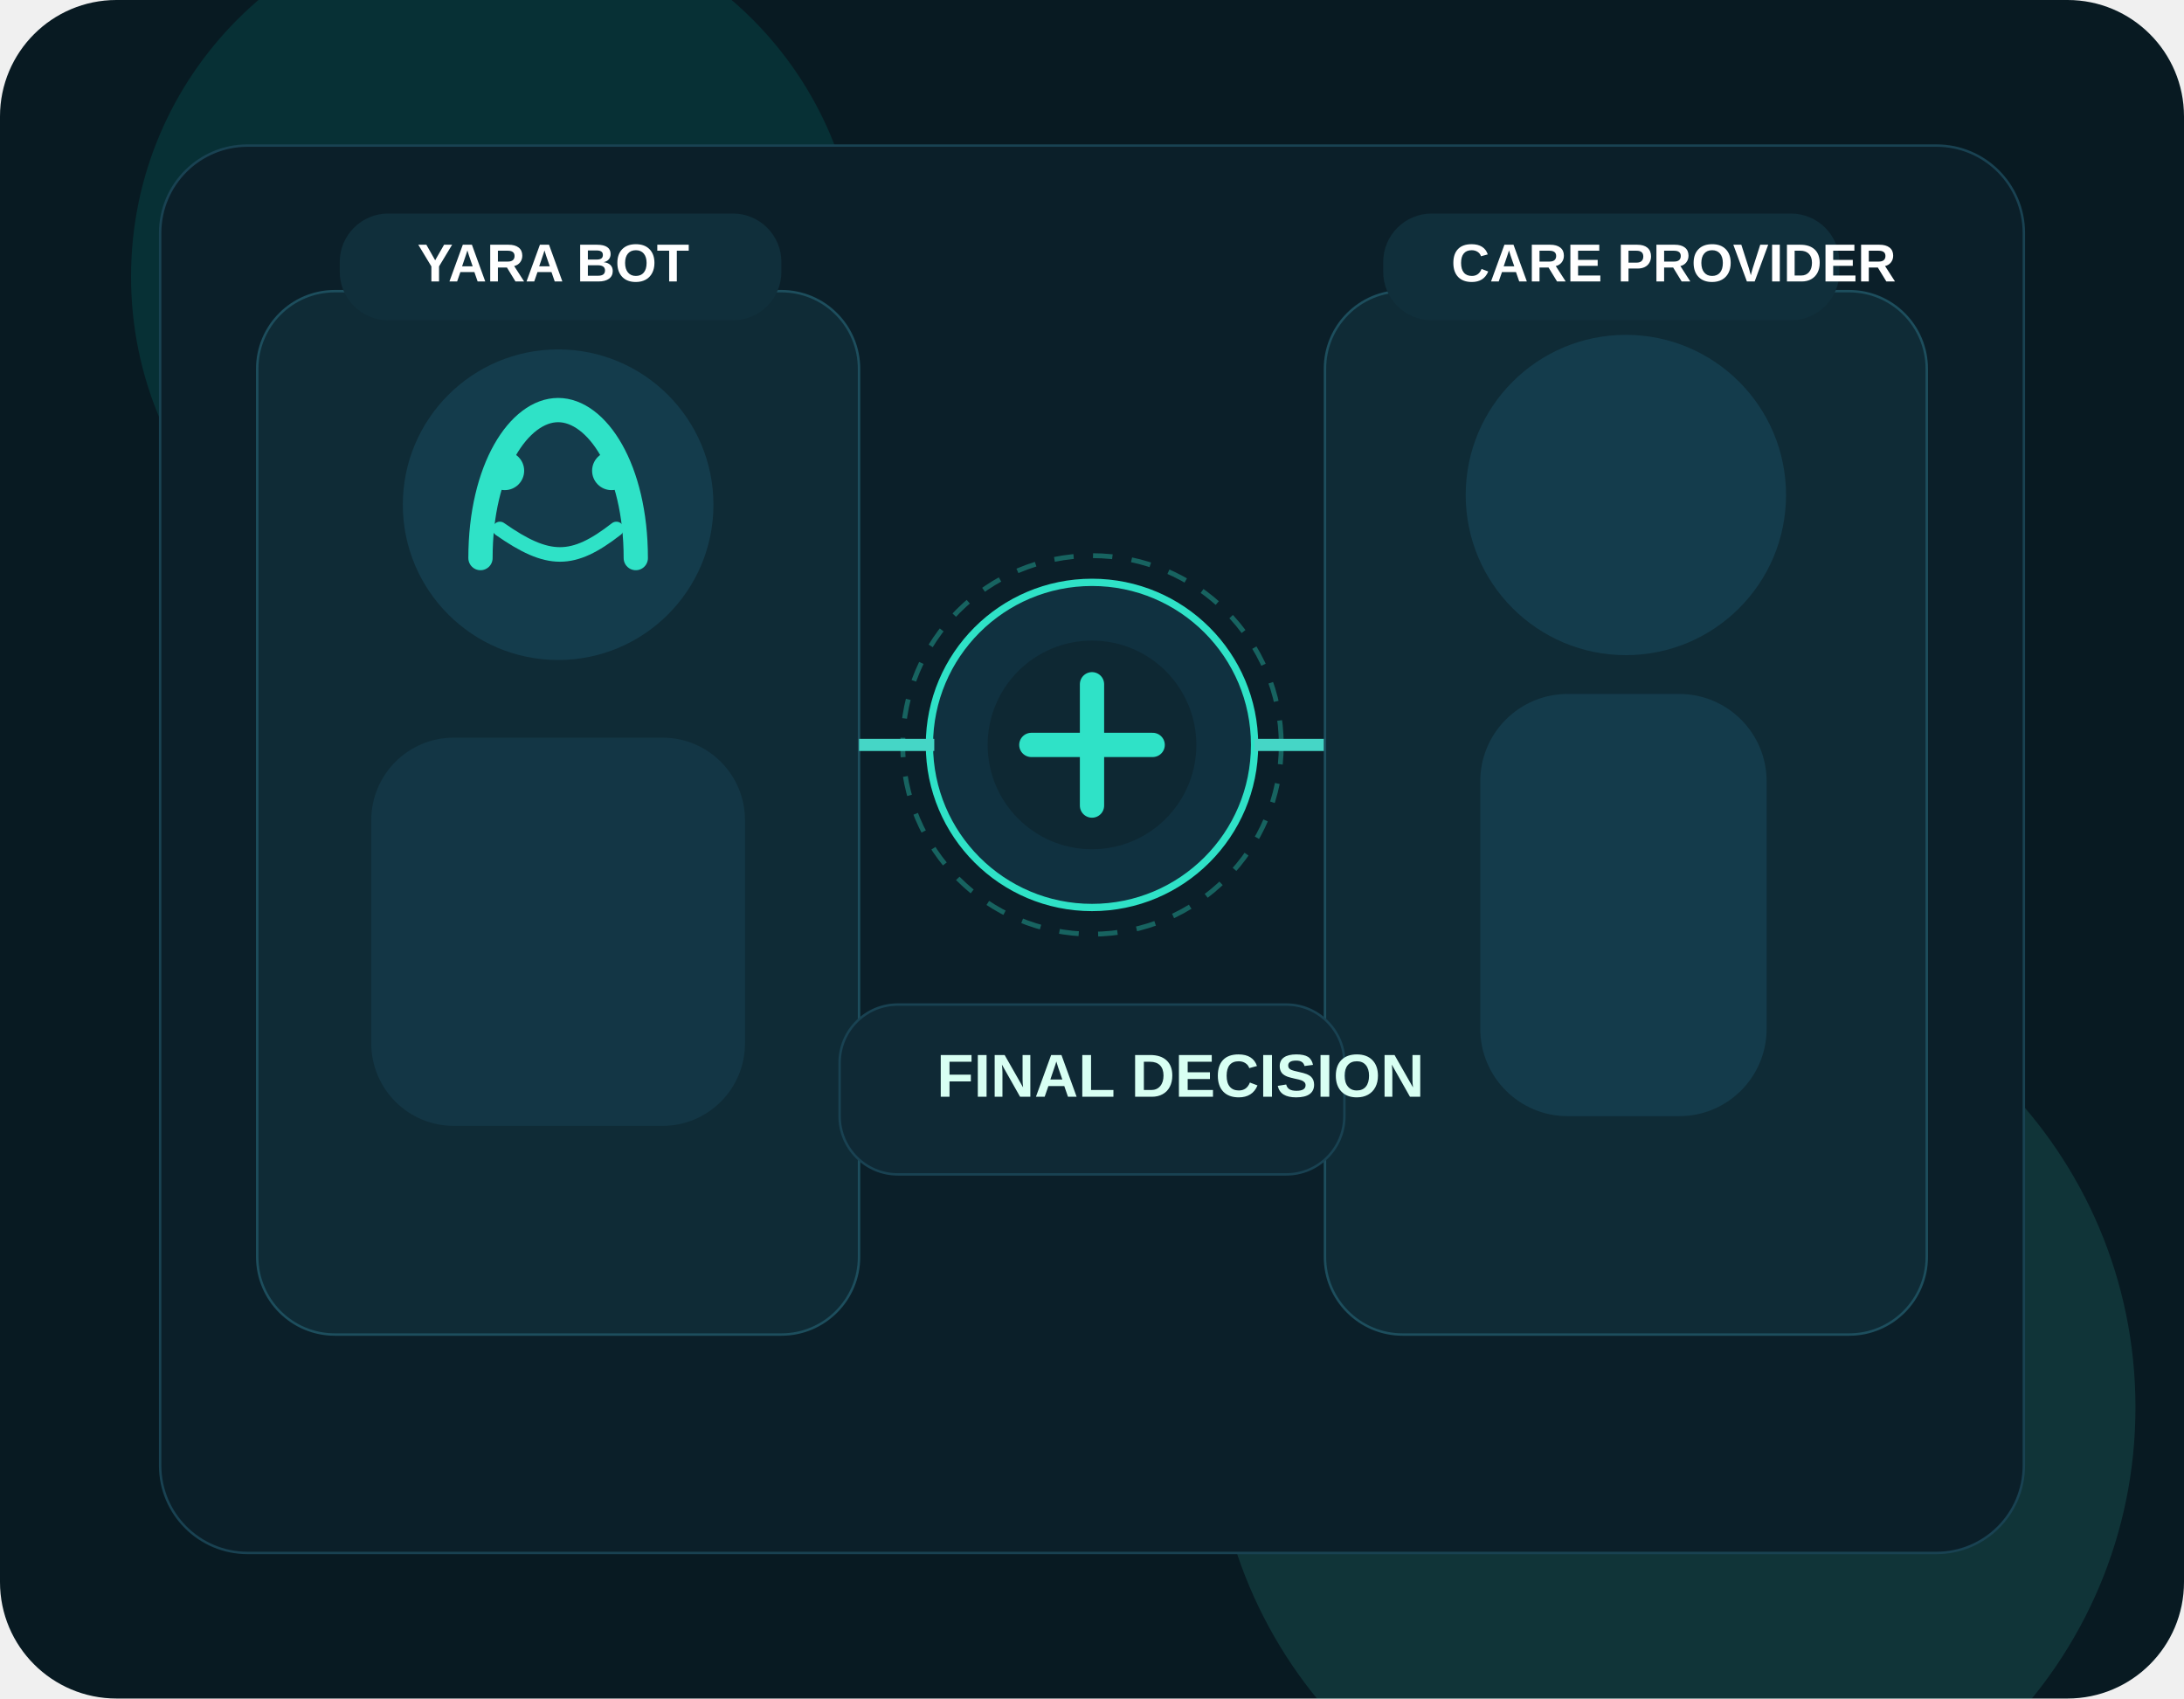
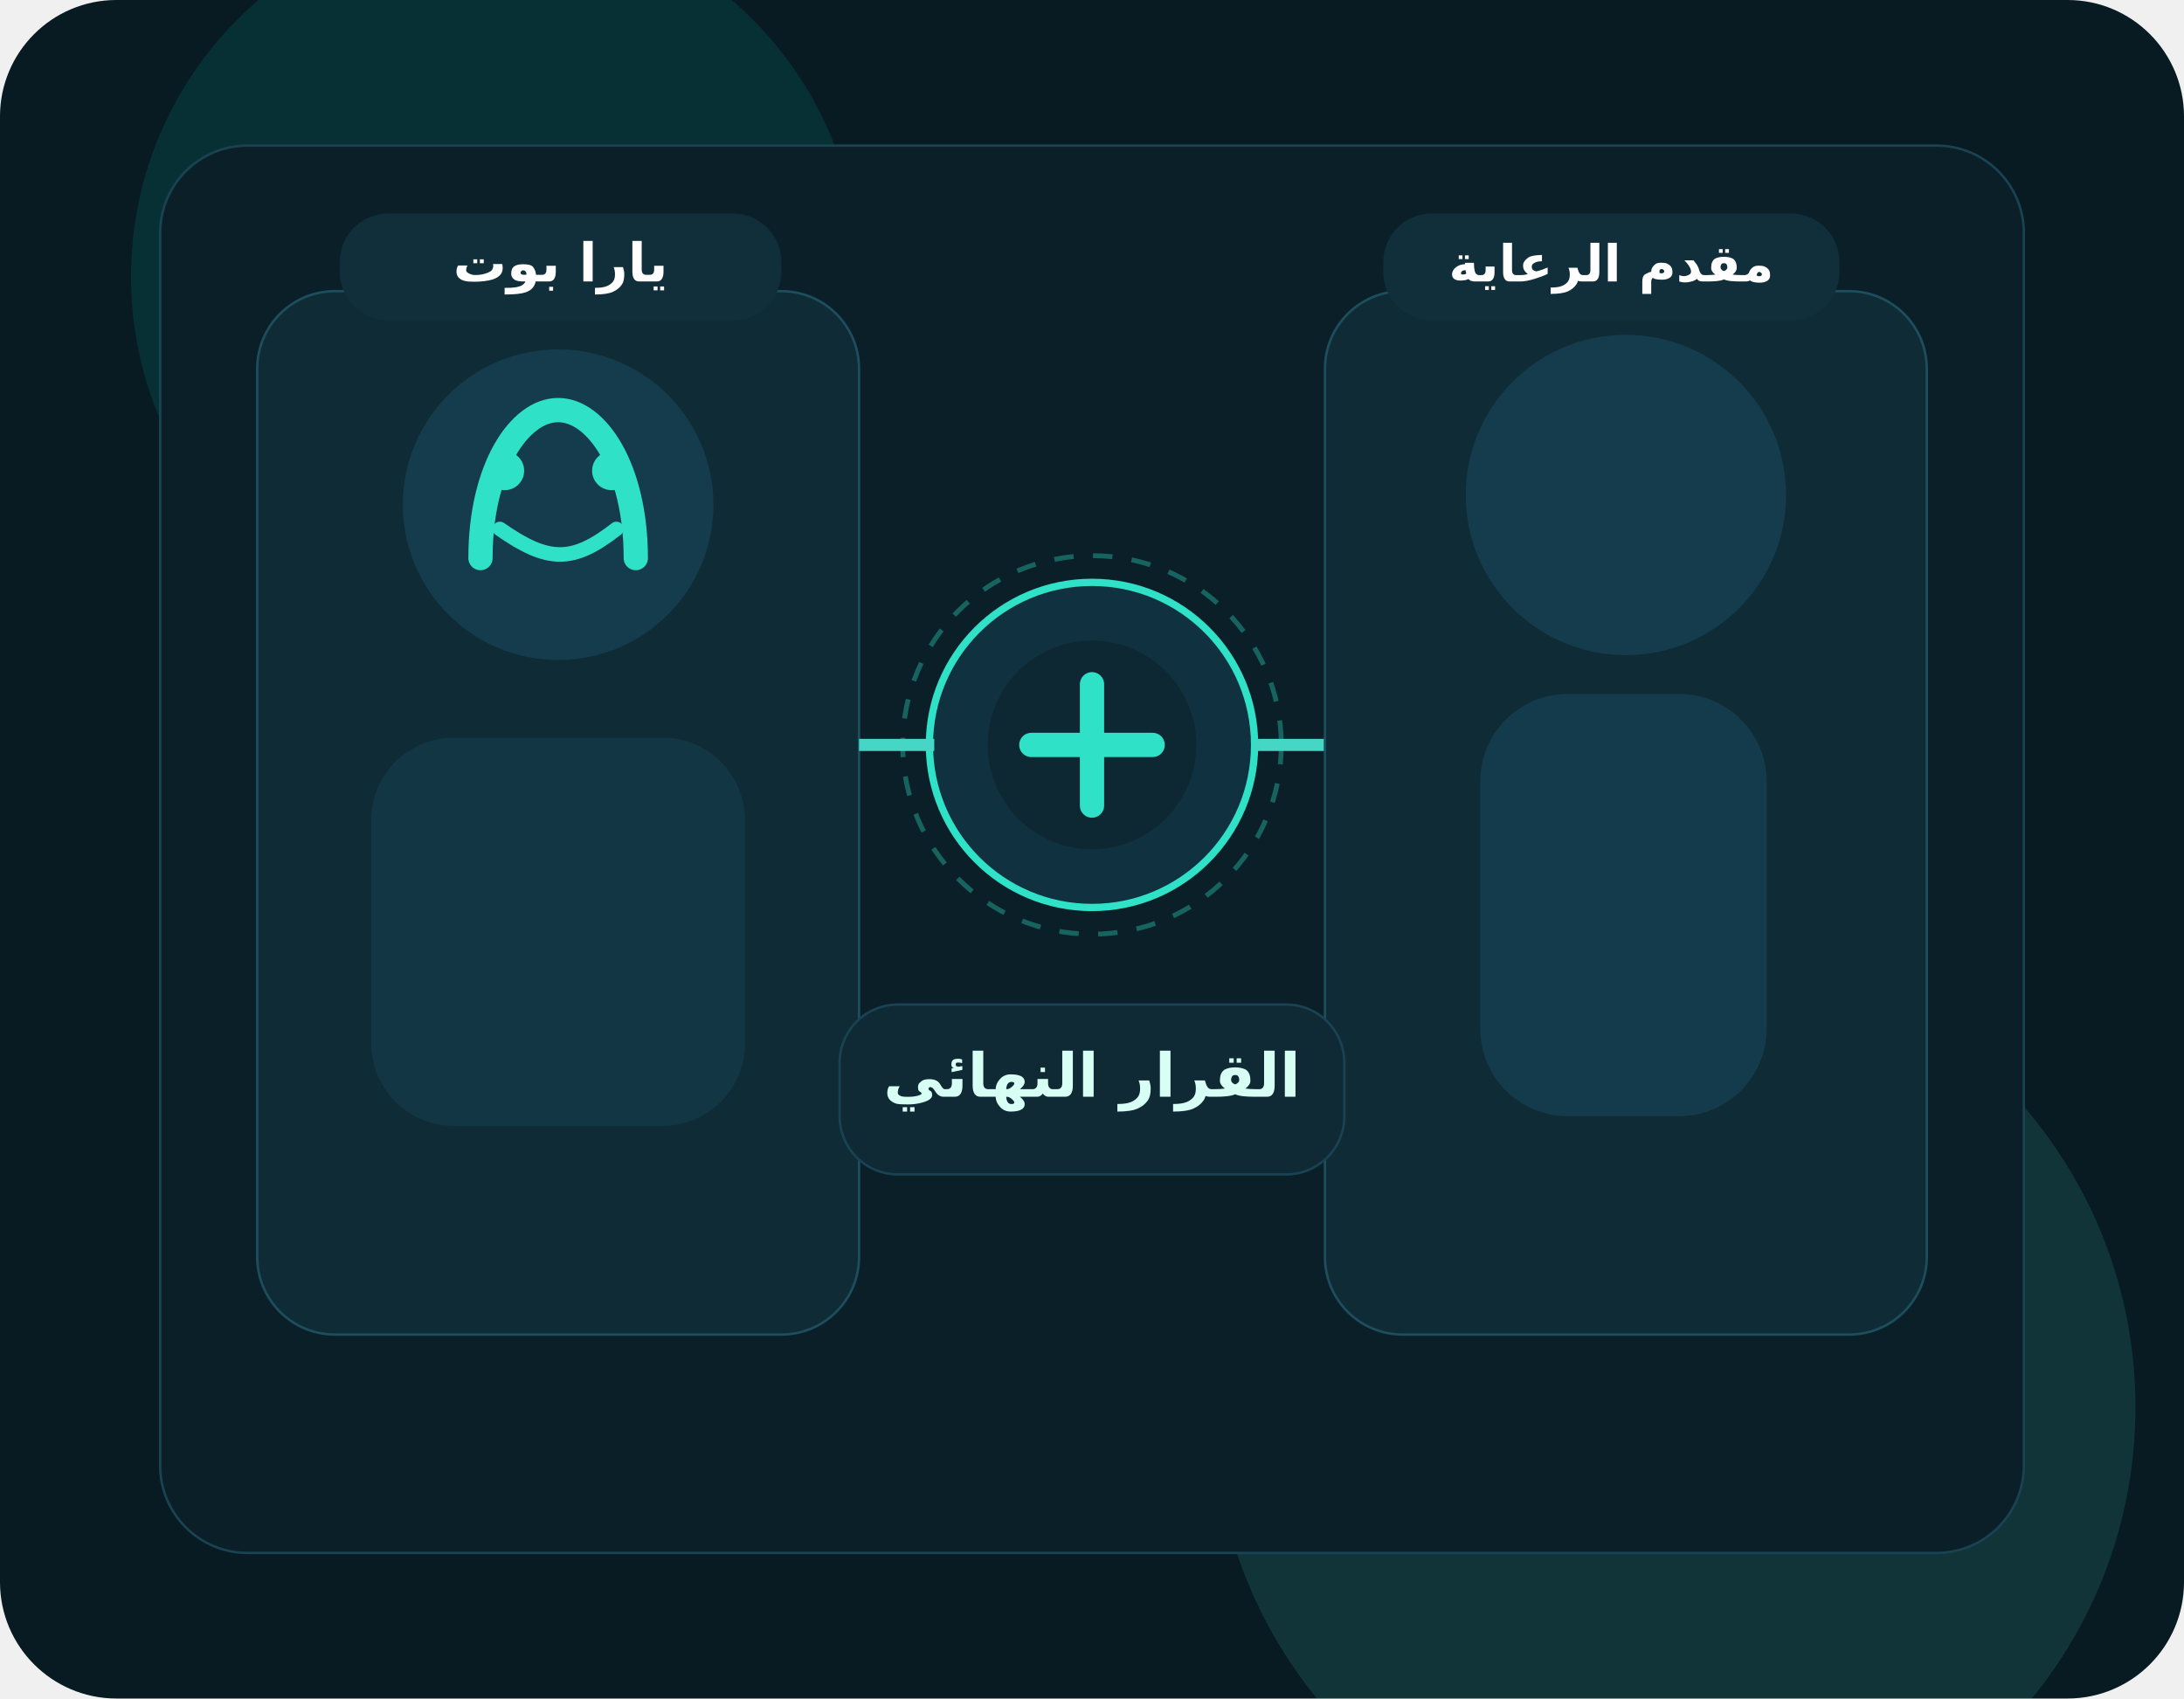
<svg xmlns="http://www.w3.org/2000/svg" width="900" height="700" viewBox="0 0 900 700" fill="none">
  <rect width="900" height="700" rx="48" fill="#081A22" />
  <circle cx="204" cy="114" r="150" fill="#00B3A4" fill-opacity="0.15" />
  <circle cx="690" cy="580" r="190" fill="#45D6C6" fill-opacity="0.14" />
  <rect x="66" y="60" width="768" height="580" rx="36" fill="#0B1F29" stroke="#194252" />
  <rect x="106" y="120" width="248" height="430" rx="32" fill="#0F2B36" stroke="#1D4E5D" />
  <circle cx="230" cy="208" r="64" fill="#143C4C" />
  <path d="M198 230C198 193 214 169 230 169C246 169 262 193 262 230" stroke="#2FE2C7" stroke-width="10" stroke-linecap="round" />
  <circle cx="208" cy="194" r="8" fill="#2FE2C7" />
  <circle cx="252" cy="194" r="8" fill="#2FE2C7" />
  <path d="M206 218C226 232 236 232 254 218" stroke="#2FE2C7" stroke-width="6" stroke-linecap="round" />
  <rect x="153" y="304" width="154" height="160" rx="34" fill="#133645" />
  <rect x="383" y="240" width="134" height="134" rx="67" fill="#103140" stroke="#2FE2C7" stroke-width="3" />
  <circle cx="450" cy="307" r="43" fill="#0E2833" />
  <path d="M450 282V332" stroke="#2FE2C7" stroke-width="10" stroke-linecap="round" />
  <path d="M425 307H475" stroke="#2FE2C7" stroke-width="10" stroke-linecap="round" />
  <circle cx="450" cy="307" r="78" stroke="#2FE2C7" stroke-opacity="0.35" stroke-width="2" stroke-dasharray="8 8" />
  <path d="M354 307H385" stroke="#45D6C6" stroke-width="5" />
  <path d="M517 307H548" stroke="#45D6C6" stroke-width="5" />
  <rect x="546" y="120" width="248" height="430" rx="32" fill="#0F2B36" stroke="#1D4E5D" />
  <circle cx="670" cy="204" r="66" fill="#143C4C" />
  <rect x="610" y="286" width="118" height="174" rx="36" fill="#143B4B" />
  <rect x="140" y="88" width="182" height="44" rx="20" fill="#102F3B" />
-   <text x="172" y="116" fill="#FFFFFF" font-family="Arial" font-size="22" font-weight="700">YARA BOT</text>
+   <text x="231" y="116" text-anchor="middle" direction="rtl" fill="#FFFFFF" font-family="IBM Plex Sans Arabic, Arial" font-size="22" font-weight="700">يارا بوت</text>
  <rect x="570" y="88" width="188" height="44" rx="20" fill="#102F3B" />
-   <text x="598" y="116" fill="#FFFFFF" font-family="Arial" font-size="22" font-weight="700">CARE PROVIDER</text>
+   <text x="664" y="116" text-anchor="middle" direction="rtl" fill="#FFFFFF" font-family="IBM Plex Sans Arabic, Arial" font-size="21" font-weight="700">مقدم الرعاية</text>
  <rect x="346" y="414" width="208" height="70" rx="24" fill="#0F2935" stroke="#194252" />
-   <text x="386" y="452" fill="#D8FFF3" font-family="Arial" font-size="25" font-weight="700">FINAL DECISION</text>
+   <text x="450" y="452" text-anchor="middle" direction="rtl" fill="#D8FFF3" font-family="IBM Plex Sans Arabic, Arial" font-size="25" font-weight="700">القرار النهائي</text>
</svg>
